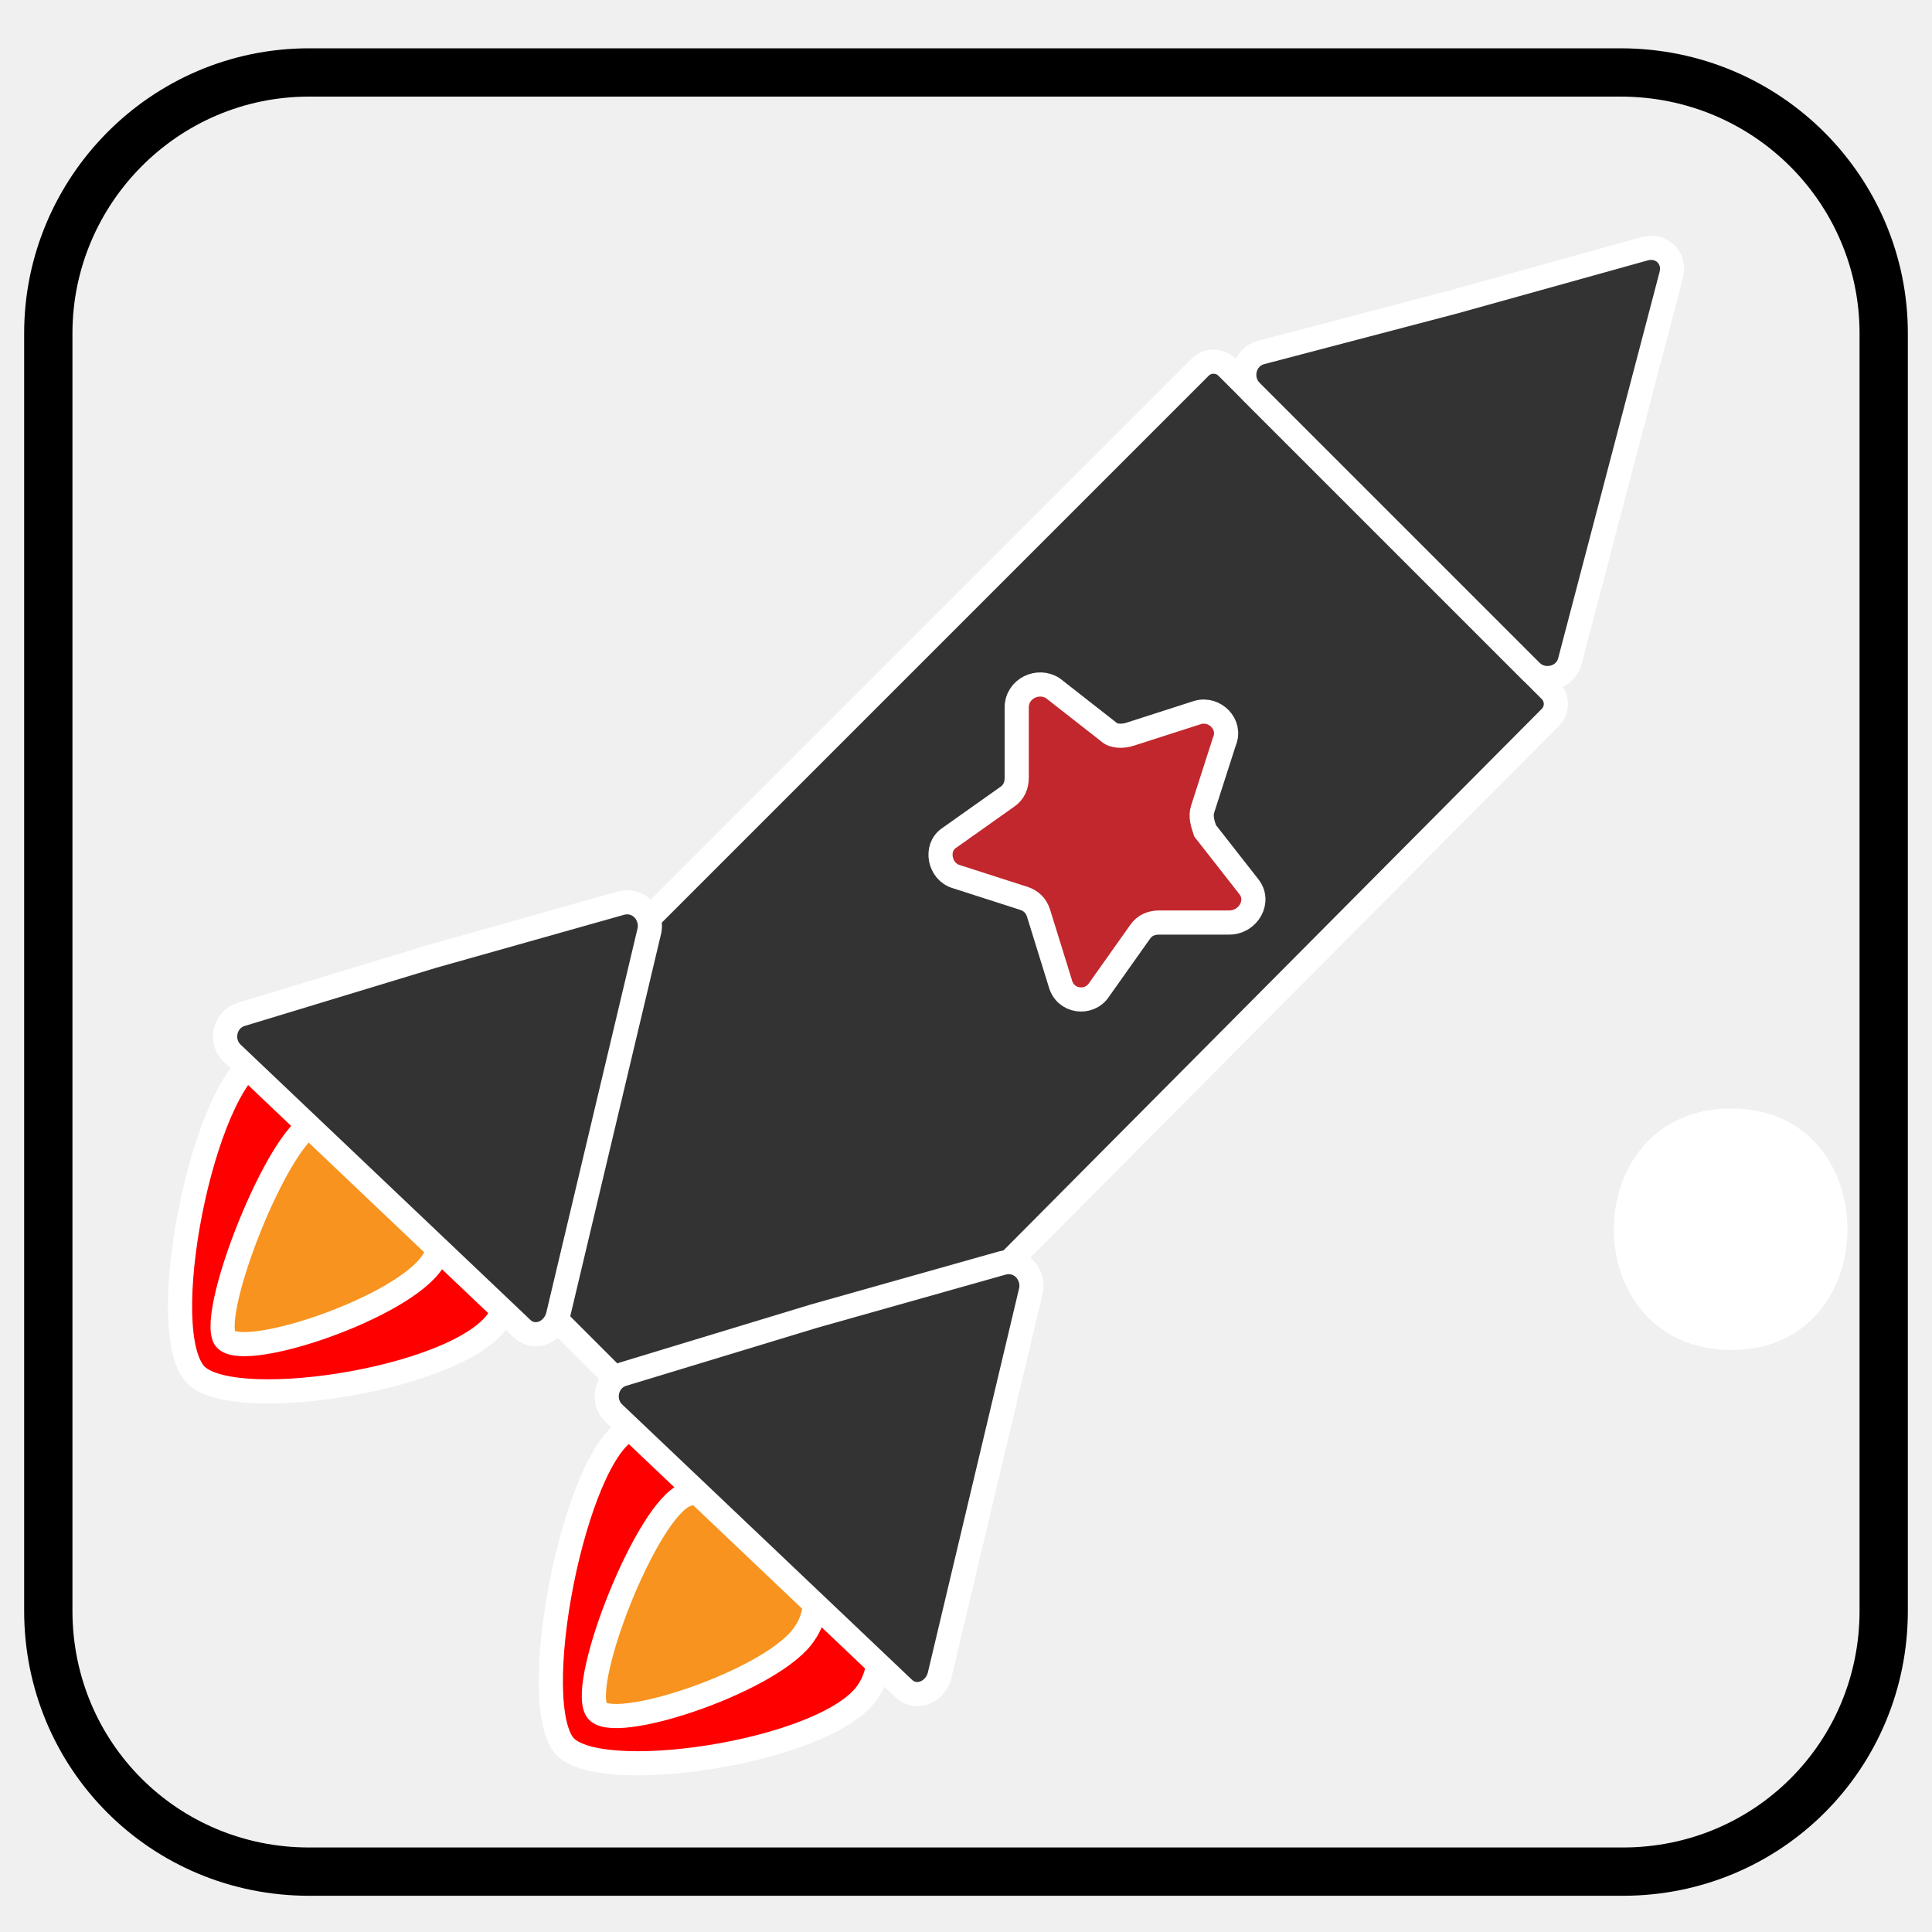
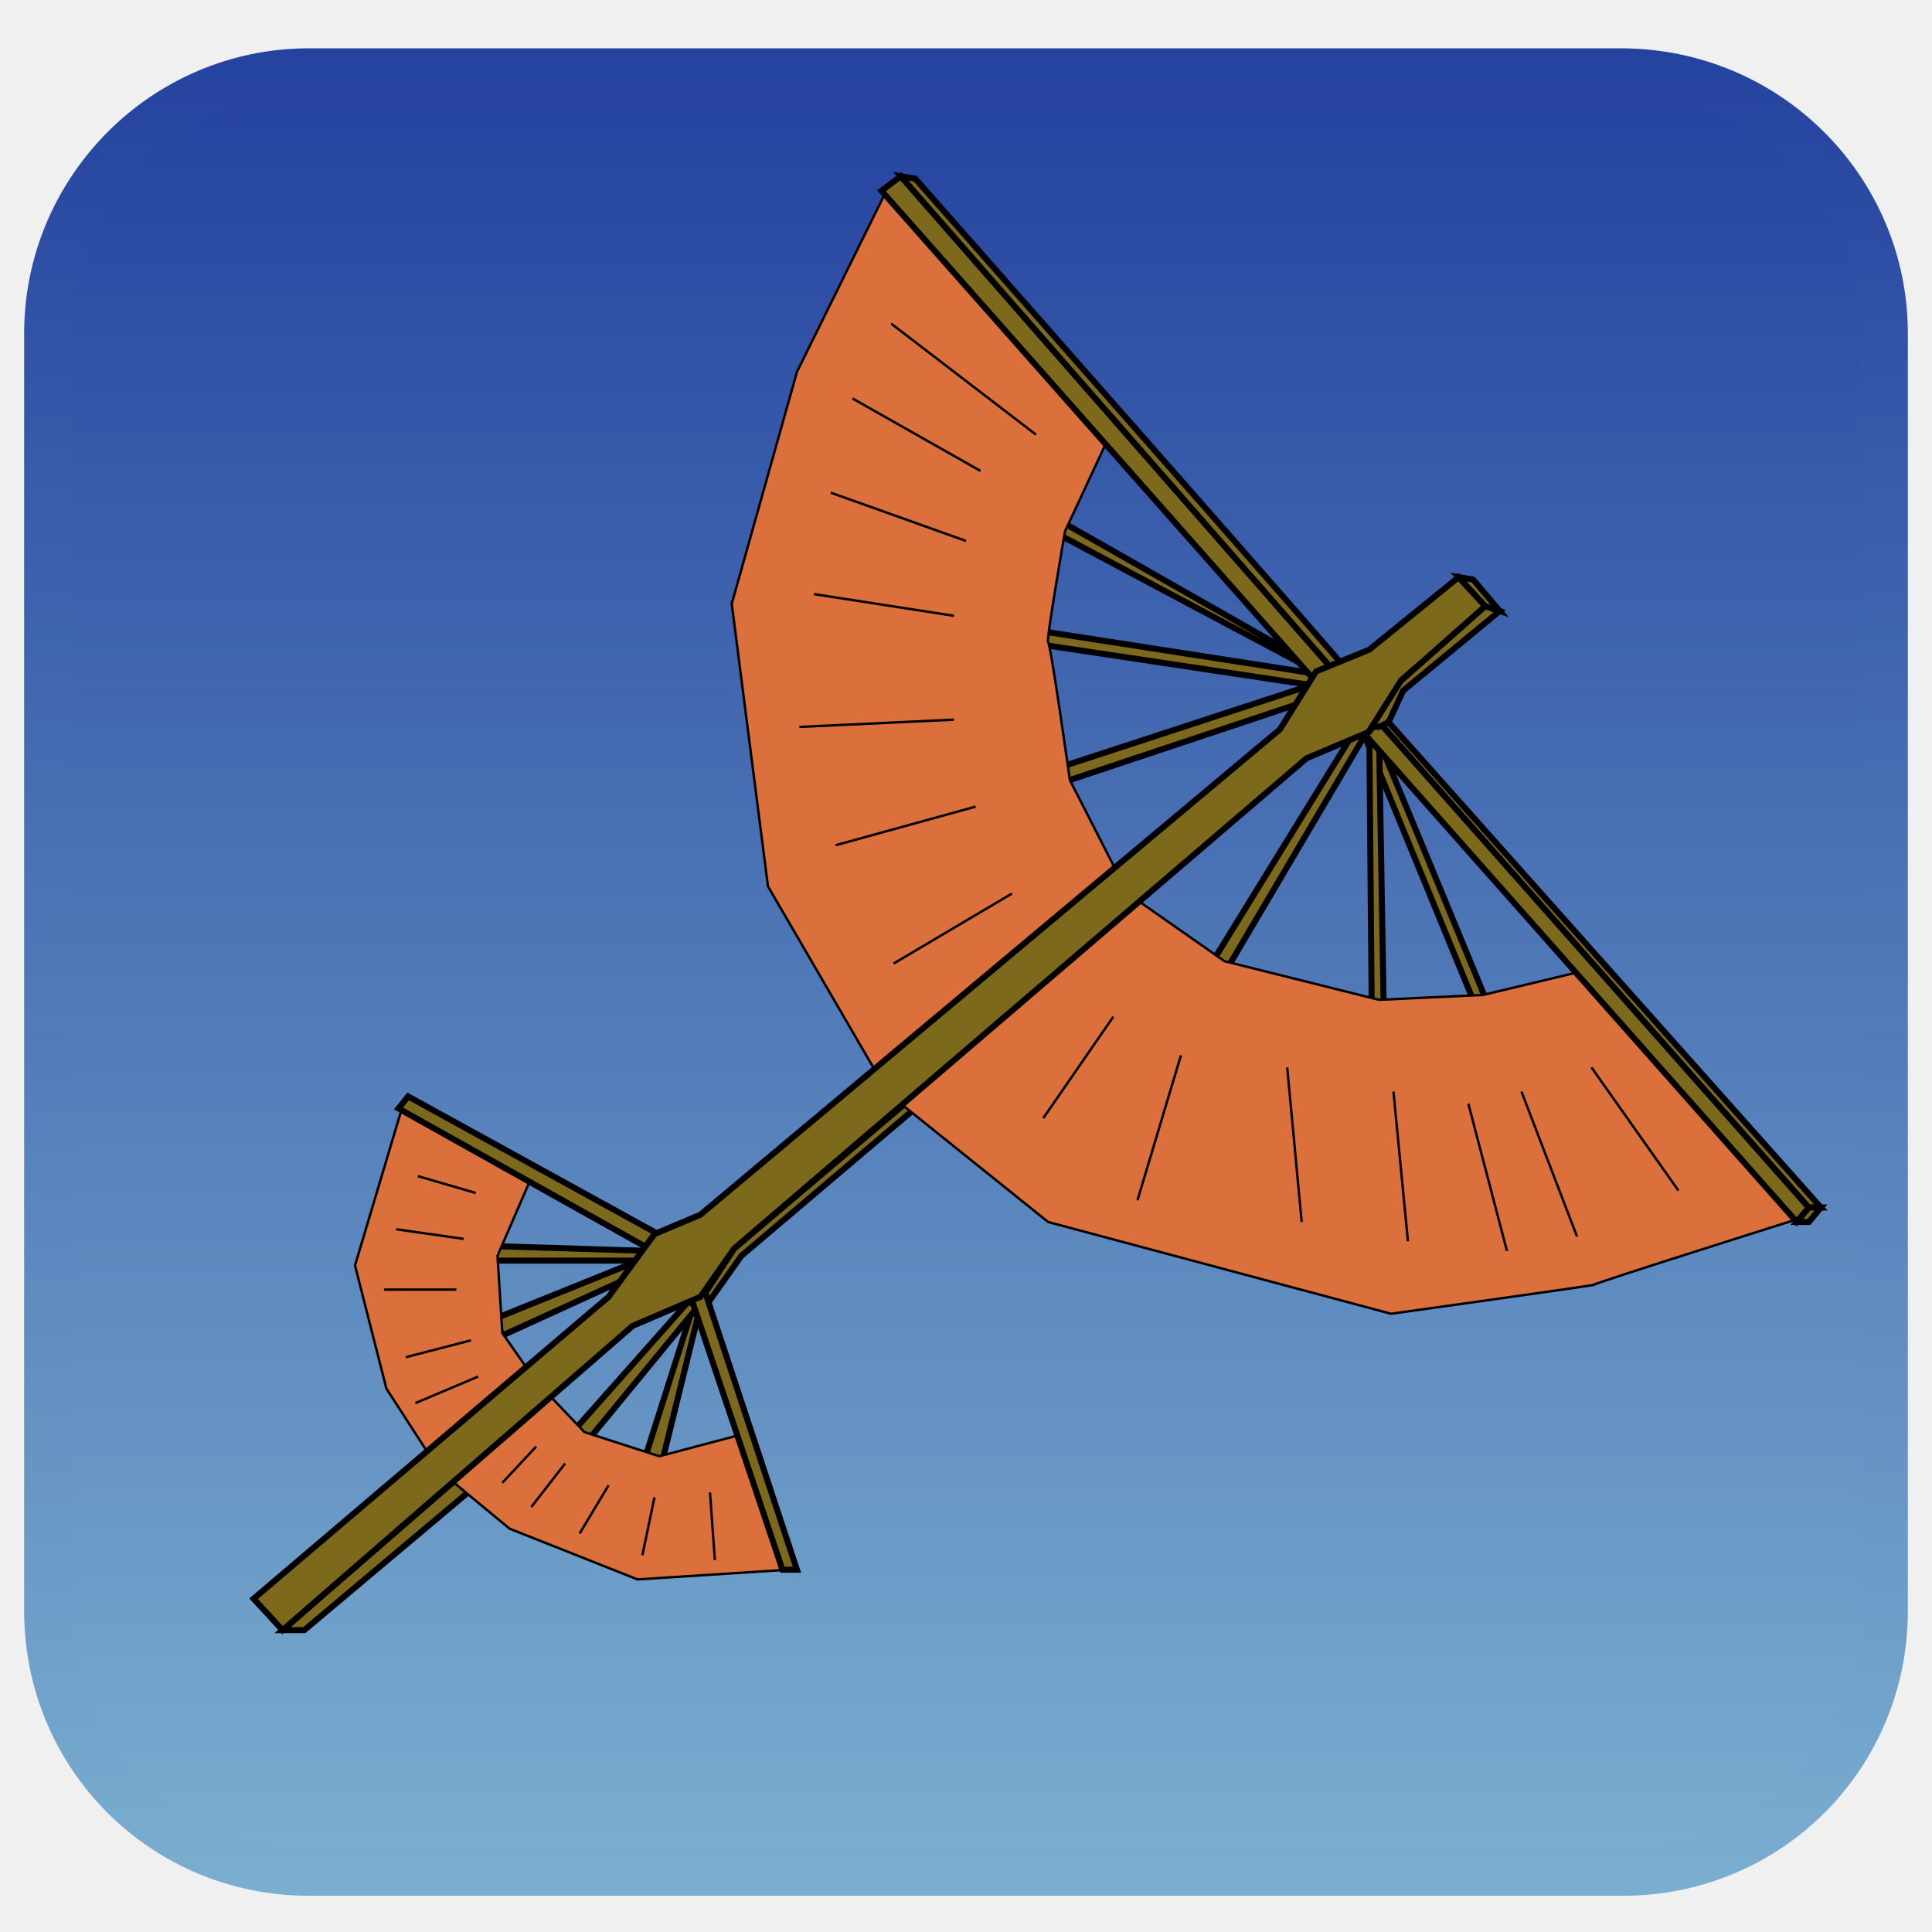
<svg xmlns="http://www.w3.org/2000/svg" version="1.1" x="0px" y="0px" viewBox="0 0 80 80" enable-background="new 0 0 80 80" xml:space="preserve">
  <g id="Сло_2" display="none">
    <path d="M50.9,29.6c2.6,0,4.6-2,4.6-4.6c0-2.6-2-4.6-4.6-4.6c-2.6,0-4.6,2-4.6,4.6C46.3,27.6,48.3,29.6,50.9,29.6z" />
    <path d="M72.7,60.1c-2.1-1.4-4.7-2.9-6.9-4.4c-1.9-2.9-3.7-5.8-5.6-8.8c-0.6-3.5-1.2-6.9-1.8-10.4c2-0.2,4-0.4,6-0.6   c1.7,1.1,3.5,2.3,5.1,3.3c0.9,0.5,1.5,0.3,2.2-0.3c0,0,0,0,0,0c0.5-0.8,0.6-1.6-0.2-2.3c-1.4-1.3-3.1-2.8-4.6-4.1   c-0.6-0.5-1-0.7-1.8-0.7c-3.7-0.2-7.7-0.4-11.4-0.7c-0.5,0-0.5,0-0.7,0s-0.3,0-0.5,0.1c-0.9,0.2-1.4,0.4-2.3,1   c-2.7,1.7-5.6,3.5-8.4,5.1c-1.7-0.9-3.6-2.1-5.3-2.9c-1-0.5-1.7-0.1-2.4,0.6c0,0-0.1,0.1-0.1,0.1C34,35.5,33.8,36,34,36.4   c0.2,0.5,0.3,0.8,0.8,1.1c2,1.2,4.3,2.6,6.3,3.7c1,0.6,1.6,0.6,2.7,0.2c1.7-0.5,3.6-1.4,5.3-2c0.6,2.4,1.2,4.8,1.8,7.2   c-2.4,0-5.1-0.1-7.5,0c-1.2,0-1.9,0.4-2.6,1.2c-0.7,0.9-0.9,1.6-0.7,2.8c0.6,3.2,1.3,7,2,10.2c0.3,1.4,1.2,1.7,2.4,1.8   c0,0,0.1,0,0.1,0c1.1-0.4,1.9-1,1.8-2.4c-0.1-2.3-0.5-4.9-0.6-7.3c3.5,0.1,7,0.2,10.5,0.3c1.6,1.6,3.3,3.4,4.9,4.9   c0.9,0.8,1.3,1.2,2.4,1.8c2.3,1.2,4.9,2.8,7.2,3.9c1.3,0.6,2.1,0.1,2.9-0.8c0,0,0-0.1,0-0.1C73.9,61.8,73.9,60.9,72.7,60.1z" />
  </g>
  <g id="Слой_1">
-     <path fill="none" stroke="#000000" stroke-width="2" stroke-miterlimit="10" d="M67.2,77.5H12.8C6.8,77.5,2,72.7,2,66.7V13.8   C2,7.9,6.8,3,12.8,3h54.3C73.2,3,78,7.9,78,13.8v52.9C78,72.7,73.2,77.5,67.2,77.5z" />
+     <linearGradient id="SVGID_1_" gradientUnits="userSpaceOnUse" x1="40" y1="3" x2="40" y2="77.522">
+       <stop offset="3.729453e-08" style="stop-color:#24429F" />
+       <stop offset="0.996" style="stop-color:#7AAED0" />
+     </linearGradient>
+     <linearGradient id="SVGID_00000124852561934785269870000017175424682918582421_" gradientUnits="userSpaceOnUse" x1="40" y1="2" x2="40" y2="78.522">
+       <stop offset="3.729453e-08" style="stop-color:#24429F" />
+       <stop offset="0.996" style="stop-color:#7AAED0" />
+     </linearGradient>
+     <path fill="url(#SVGID_1_)" stroke="url(#SVGID_00000124852561934785269870000017175424682918582421_)" stroke-width="2" stroke-miterlimit="10" d="   M67.2,77.5H12.8C6.8,77.5,2,72.7,2,66.7V13.8C2,7.9,6.8,3,12.8,3h54.3C73.2,3,78,7.9,78,13.8v52.9C78,72.7,73.2,77.5,67.2,77.5z" />
    <g>
-       <g>
-         <path fill="#FF0000" stroke="#FFFFFF" stroke-miterlimit="10" d="M11,43.7c3-0.6,12.3,7.2,9.6,11c-1.8,2.5-11.4,3.9-12.6,2.1     C6.4,54.6,8.6,44.2,11,43.7z" />
-       </g>
-       <g>
-         <path fill="#F7931E" stroke="#FFFFFF" stroke-miterlimit="10" d="M13,46.5c2-0.8,7,3.1,4.8,5.9c-1.5,1.9-7.9,4-8.5,3     C8.7,54.2,11.5,47.1,13,46.5z" />
-       </g>
-     </g>
-     <g>
-       <g>
-         <path fill="#FF0000" stroke="#FFFFFF" stroke-miterlimit="10" d="M26.3,59.1c3-0.6,12.3,7.2,9.6,11c-1.8,2.5-11.4,3.9-12.6,2.1     C21.8,70,24,59.5,26.3,59.1z" />
-       </g>
-       <g>
-         <path fill="#F7931E" stroke="#FFFFFF" stroke-miterlimit="10" d="M28.4,61.9c2-0.8,7,3.1,4.8,5.9c-1.5,1.9-7.9,4-8.5,3     C24,69.6,26.8,62.5,28.4,61.9z" />
-       </g>
-     </g>
-     <g>
-       <g>
-         <path fill="#333333" stroke="#FFFFFF" stroke-miterlimit="10" d="M30.7,62.3L17.2,48.8c-0.3-0.3-0.3-0.8,0-1.1l32.5-32.5     c0.3-0.3,0.8-0.3,1.1,0l13.4,13.4c0.3,0.3,0.3,0.8,0,1.1L31.8,62.3C31.5,62.6,31,62.6,30.7,62.3z" />
-         <path fill="#333333" stroke="#FFFFFF" stroke-miterlimit="10" d="M68.1,10.3c0.7-0.2,1.3,0.4,1.1,1.1l-2.1,8l-2.1,8     c-0.2,0.7-1.1,0.9-1.6,0.4l-5.8-5.8l-5.8-5.8c-0.5-0.5-0.3-1.4,0.4-1.6l8-2.1L68.1,10.3z" />
-         <path fill="#333333" stroke="#FFFFFF" stroke-miterlimit="10" d="M41.5,52.3c0.7-0.2,1.3,0.4,1.2,1.1l-1.9,8l-1.9,8     c-0.2,0.7-1,1-1.5,0.5l-6-5.7l-6-5.7c-0.5-0.5-0.3-1.4,0.4-1.6l7.9-2.4L41.5,52.3z" />
-         <path fill="#333333" stroke="#FFFFFF" stroke-miterlimit="10" d="M25.7,37.4c0.7-0.2,1.3,0.4,1.2,1.1l-1.9,8l-1.9,8     c-0.2,0.7-1,1-1.5,0.5l-6-5.7l-6-5.7c-0.5-0.5-0.3-1.4,0.4-1.6l7.9-2.4L25.7,37.4z" />
-       </g>
-       <path fill="#C1272D" stroke="#FFFFFF" stroke-miterlimit="10" d="M50.7,30.7l-0.9,2.8c-0.1,0.3,0,0.6,0.1,0.9l1.8,2.3    c0.5,0.6,0,1.5-0.8,1.5l-2.9,0c-0.3,0-0.6,0.1-0.8,0.4l-1.7,2.4c-0.4,0.6-1.4,0.5-1.6-0.3L43,37.8c-0.1-0.3-0.3-0.5-0.6-0.6    l-2.8-0.9c-0.7-0.2-0.9-1.2-0.3-1.6l2.4-1.7c0.3-0.2,0.4-0.5,0.4-0.8l0-2.9c0-0.8,0.9-1.2,1.5-0.8l2.3,1.8    c0.2,0.2,0.6,0.2,0.9,0.1l2.8-0.9C50.3,29.3,51,30,50.7,30.7z" />
-     </g>
-     <g>
-       <g>
-         <path fill="#FFFFFF" d="M71.7,55.9c6.4,0,6.4-10,0-10C65.2,45.9,65.2,55.9,71.7,55.9L71.7,55.9z" />
-       </g>
+       <polygon fill="#7D691C" stroke="#000000" stroke-width="0.25" stroke-miterlimit="10" points="28.3,54.1 29,54.4 30.7,52     38.6,45.3 38.3,45 30.4,51.7 29.1,53.7   " />
+       <path fill="#7D691C" stroke="#000000" stroke-width="0.25" stroke-miterlimit="10" d="M57.1,30.7c0.1,0.2,4.6,11.1,4.6,11.1    l-0.5,0.1l-4.6-11.2H57.1z" />
+       <polygon fill="#7D691C" stroke="#000000" stroke-width="0.25" stroke-miterlimit="10" points="56.8,41.9 56.7,30.3 57.1,30.3     57.3,42   " />
+       <polygon fill="#7D691C" stroke="#000000" stroke-width="0.25" stroke-miterlimit="10" points="43.6,21.4 54.5,27.6 54.3,27.7     43.4,21.9   " />
+       <polygon fill="#7D691C" stroke="#000000" stroke-width="0.25" stroke-miterlimit="10" points="42.9,26.1 54.5,27.9 54.5,28.4     42.5,26.6   " />
+       <polygon fill="#7D691C" stroke="#000000" stroke-width="0.25" stroke-miterlimit="10" points="43.8,31.8 54.2,28.4 54.5,28.9     44,32.4   " />
+       <polygon fill="#7D691C" stroke="#000000" stroke-width="0.25" stroke-miterlimit="10" points="50.1,40 56.2,30.1 56.6,30.3     50.7,40.3   " />
+       <path fill="#DC703D" stroke="#000000" stroke-width="0.1" stroke-miterlimit="10" d="M46.1,17.7l-2,4.3c0,0-0.8,4.6-0.7,4.6    s0.9,5.7,0.9,5.7l2.4,4.7l4,2.8l6.4,1.6l4.3-0.2l4.6-1.1l9,10.2c0,0-9.2,2.9-9,2.9c0.2,0-8.4,1.2-8.4,1.2l-14.2-3.8l-6.6-5.3    l-5-8.6l-1.5-11.7l2.7-9.6l3.8-7.7L46.1,17.7z" />
+       <polygon fill="#7D691C" stroke="#000000" stroke-width="0.25" stroke-miterlimit="10" points="74.9,50 74.4,50.6 55.8,29.6     56.4,29.1   " />
+       <polygon fill="#7D691C" stroke="#000000" stroke-width="0.25" stroke-miterlimit="10" points="75.4,50 74.9,50 56.4,29.1     56.6,28.9   " />
+       <polygon fill="#7D691C" stroke="#000000" stroke-width="0.25" stroke-miterlimit="10" points="29,54.1 27.4,60.6 26.7,60.4     28.8,53.8   " />
+       <polygon fill="#7D691C" stroke="#000000" stroke-width="0.25" stroke-miterlimit="10" points="28.5,53.9 23.8,59.2 24.3,59.7     28.9,54.1   " />
+       <polygon fill="#7D691C" stroke="#000000" stroke-width="0.25" stroke-miterlimit="10" points="20.4,52.2 26.6,52.2 26.9,51.8     20.5,51.6   " />
+       <polygon fill="#7D691C" stroke="#000000" stroke-width="0.25" stroke-miterlimit="10" points="20.5,54.6 26.7,52.1 26.5,52.7     20.8,55.3   " />
+       <polygon fill="#7D691C" stroke="#000000" stroke-width="0.25" stroke-miterlimit="10" points="37.3,7.3 55.6,28.2 54.9,28.7     36.5,7.9   " />
+       <path fill="#7D691C" stroke="#000000" stroke-width="0.25" stroke-miterlimit="10" d="M55.9,27.9C55.9,27.8,37.9,7.4,37.9,7.4    l-0.6-0.1l18.3,20.9L55.9,27.9z" />
+       <polygon fill="#7D691C" stroke="#000000" stroke-width="0.25" stroke-miterlimit="10" points="11.7,67.5 12.6,67.5 21.4,60.1     20.8,59.6   " />
+       <polygon fill="#7D691C" stroke="#000000" stroke-width="0.25" stroke-miterlimit="10" points="74.4,50.6 74.9,50.6 75.4,50     74.9,50   " />
+       <polygon fill="#DC703D" stroke="#000000" stroke-width="0.1" stroke-miterlimit="10" points="22.2,48.3 20.6,52 20.8,55.2     22.2,57.2 24.2,59.3 27.3,60.3 30.7,59.4 32.6,65 26.4,65.4 21.1,63.3 18.2,60.9 16,57.5 14.7,52.4 16.7,45.7   " />
+       <polygon fill="#7D691C" stroke="#000000" stroke-width="0.25" stroke-miterlimit="10" points="29,52.9 33,65 32.4,65 28.4,53.1       " />
+       <polygon fill="#7D691C" stroke="#000000" stroke-width="0.25" stroke-miterlimit="10" points="27.8,51.4 16.9,45.4 16.5,45.9     27.4,52   " />
+       <path fill="#7D691C" stroke="#000000" stroke-width="0.25" stroke-miterlimit="10" d="M60.4,23.9l1.2,1.3c0,0-3.7,3-3.6,3    c0.1,0-1.3,2.1-1.3,2.1c0,0-2.6,1.1-2.6,1.1S30.4,51.7,30.4,51.7l-1.4,2l-2.8,1.2L11.7,67.5l-1.2-1.3l14.7-12.5l1.9-2.6l1.9-0.8    l24-20.1l1.5-2.4l2.2-0.9L60.4,23.9z" />
+       <polygon fill="#7D691C" stroke="#000000" stroke-width="0.25" stroke-miterlimit="10" points="57.1,30.1 57.5,29.9 58.1,28.6     62.1,25.3 61.5,25.1 58,28.2 56.8,30.1   " />
+       <polygon fill="#7D691C" stroke="#000000" stroke-width="0.25" stroke-miterlimit="10" points="60.4,23.9 61,24 62.1,25.3     61.5,25.1   " />
+       <line fill="none" stroke="#000000" stroke-width="0.1" stroke-miterlimit="10" x1="36.9" y1="13.4" x2="42.9" y2="18" />
+       <line fill="none" stroke="#000000" stroke-width="0.1" stroke-miterlimit="10" x1="35.3" y1="16.5" x2="40.6" y2="19.5" />
+       <line fill="none" stroke="#000000" stroke-width="0.1" stroke-miterlimit="10" x1="34.4" y1="20.4" x2="40" y2="22.4" />
+       <line fill="none" stroke="#000000" stroke-width="0.1" stroke-miterlimit="10" x1="33.7" y1="24.6" x2="39.5" y2="25.5" />
+       <line fill="none" stroke="#000000" stroke-width="0.1" stroke-miterlimit="10" x1="33.1" y1="30.1" x2="39.5" y2="29.8" />
+       <line fill="none" stroke="#000000" stroke-width="0.1" stroke-miterlimit="10" x1="34.6" y1="35" x2="40.4" y2="33.4" />
+       <line fill="none" stroke="#000000" stroke-width="0.1" stroke-miterlimit="10" x1="37" y1="39.9" x2="41.9" y2="37" />
+       <line fill="none" stroke="#000000" stroke-width="0.1" stroke-miterlimit="10" x1="43.2" y1="46.3" x2="46.1" y2="42.1" />
+       <line fill="none" stroke="#000000" stroke-width="0.1" stroke-miterlimit="10" x1="47.1" y1="49.7" x2="48.9" y2="43.7" />
+       <line fill="none" stroke="#000000" stroke-width="0.1" stroke-miterlimit="10" x1="53.9" y1="50.6" x2="53.3" y2="44.2" />
+       <line fill="none" stroke="#000000" stroke-width="0.1" stroke-miterlimit="10" x1="58.3" y1="51.4" x2="57.7" y2="45.2" />
+       <line fill="none" stroke="#000000" stroke-width="0.1" stroke-miterlimit="10" x1="62.4" y1="51.8" x2="60.8" y2="45.7" />
+       <line fill="none" stroke="#000000" stroke-width="0.1" stroke-miterlimit="10" x1="65.3" y1="51.2" x2="63" y2="45.2" />
+       <line fill="none" stroke="#000000" stroke-width="0.1" stroke-miterlimit="10" x1="69.5" y1="49.3" x2="65.9" y2="44.2" />
+       <line fill="none" stroke="#000000" stroke-width="0.1" stroke-miterlimit="10" x1="19.7" y1="49.4" x2="17.3" y2="48.7" />
+       <line fill="none" stroke="#000000" stroke-width="0.1" stroke-miterlimit="10" x1="19.2" y1="51.3" x2="16.4" y2="50.9" />
+       <line fill="none" stroke="#000000" stroke-width="0.1" stroke-miterlimit="10" x1="18.9" y1="53.4" x2="15.9" y2="53.4" />
+       <line fill="none" stroke="#000000" stroke-width="0.1" stroke-miterlimit="10" x1="19.5" y1="55.5" x2="16.8" y2="56.2" />
+       <line fill="none" stroke="#000000" stroke-width="0.1" stroke-miterlimit="10" x1="19.8" y1="57" x2="17.2" y2="58.1" />
+       <line fill="none" stroke="#000000" stroke-width="0.1" stroke-miterlimit="10" x1="22.2" y1="59.9" x2="20.8" y2="61.4" />
+       <line fill="none" stroke="#000000" stroke-width="0.1" stroke-miterlimit="10" x1="23.4" y1="60.6" x2="22" y2="62.4" />
+       <line fill="none" stroke="#000000" stroke-width="0.1" stroke-miterlimit="10" x1="25.2" y1="61.5" x2="24" y2="63.5" />
+       <line fill="none" stroke="#000000" stroke-width="0.1" stroke-miterlimit="10" x1="27.1" y1="62" x2="26.6" y2="64.4" />
+       <line fill="none" stroke="#000000" stroke-width="0.1" stroke-miterlimit="10" x1="29.4" y1="61.8" x2="29.6" y2="64.6" />
    </g>
    <g>
	</g>
    <g>
	</g>
    <g>
	</g>
    <g>
	</g>
    <g>
	</g>
  </g>
</svg>
